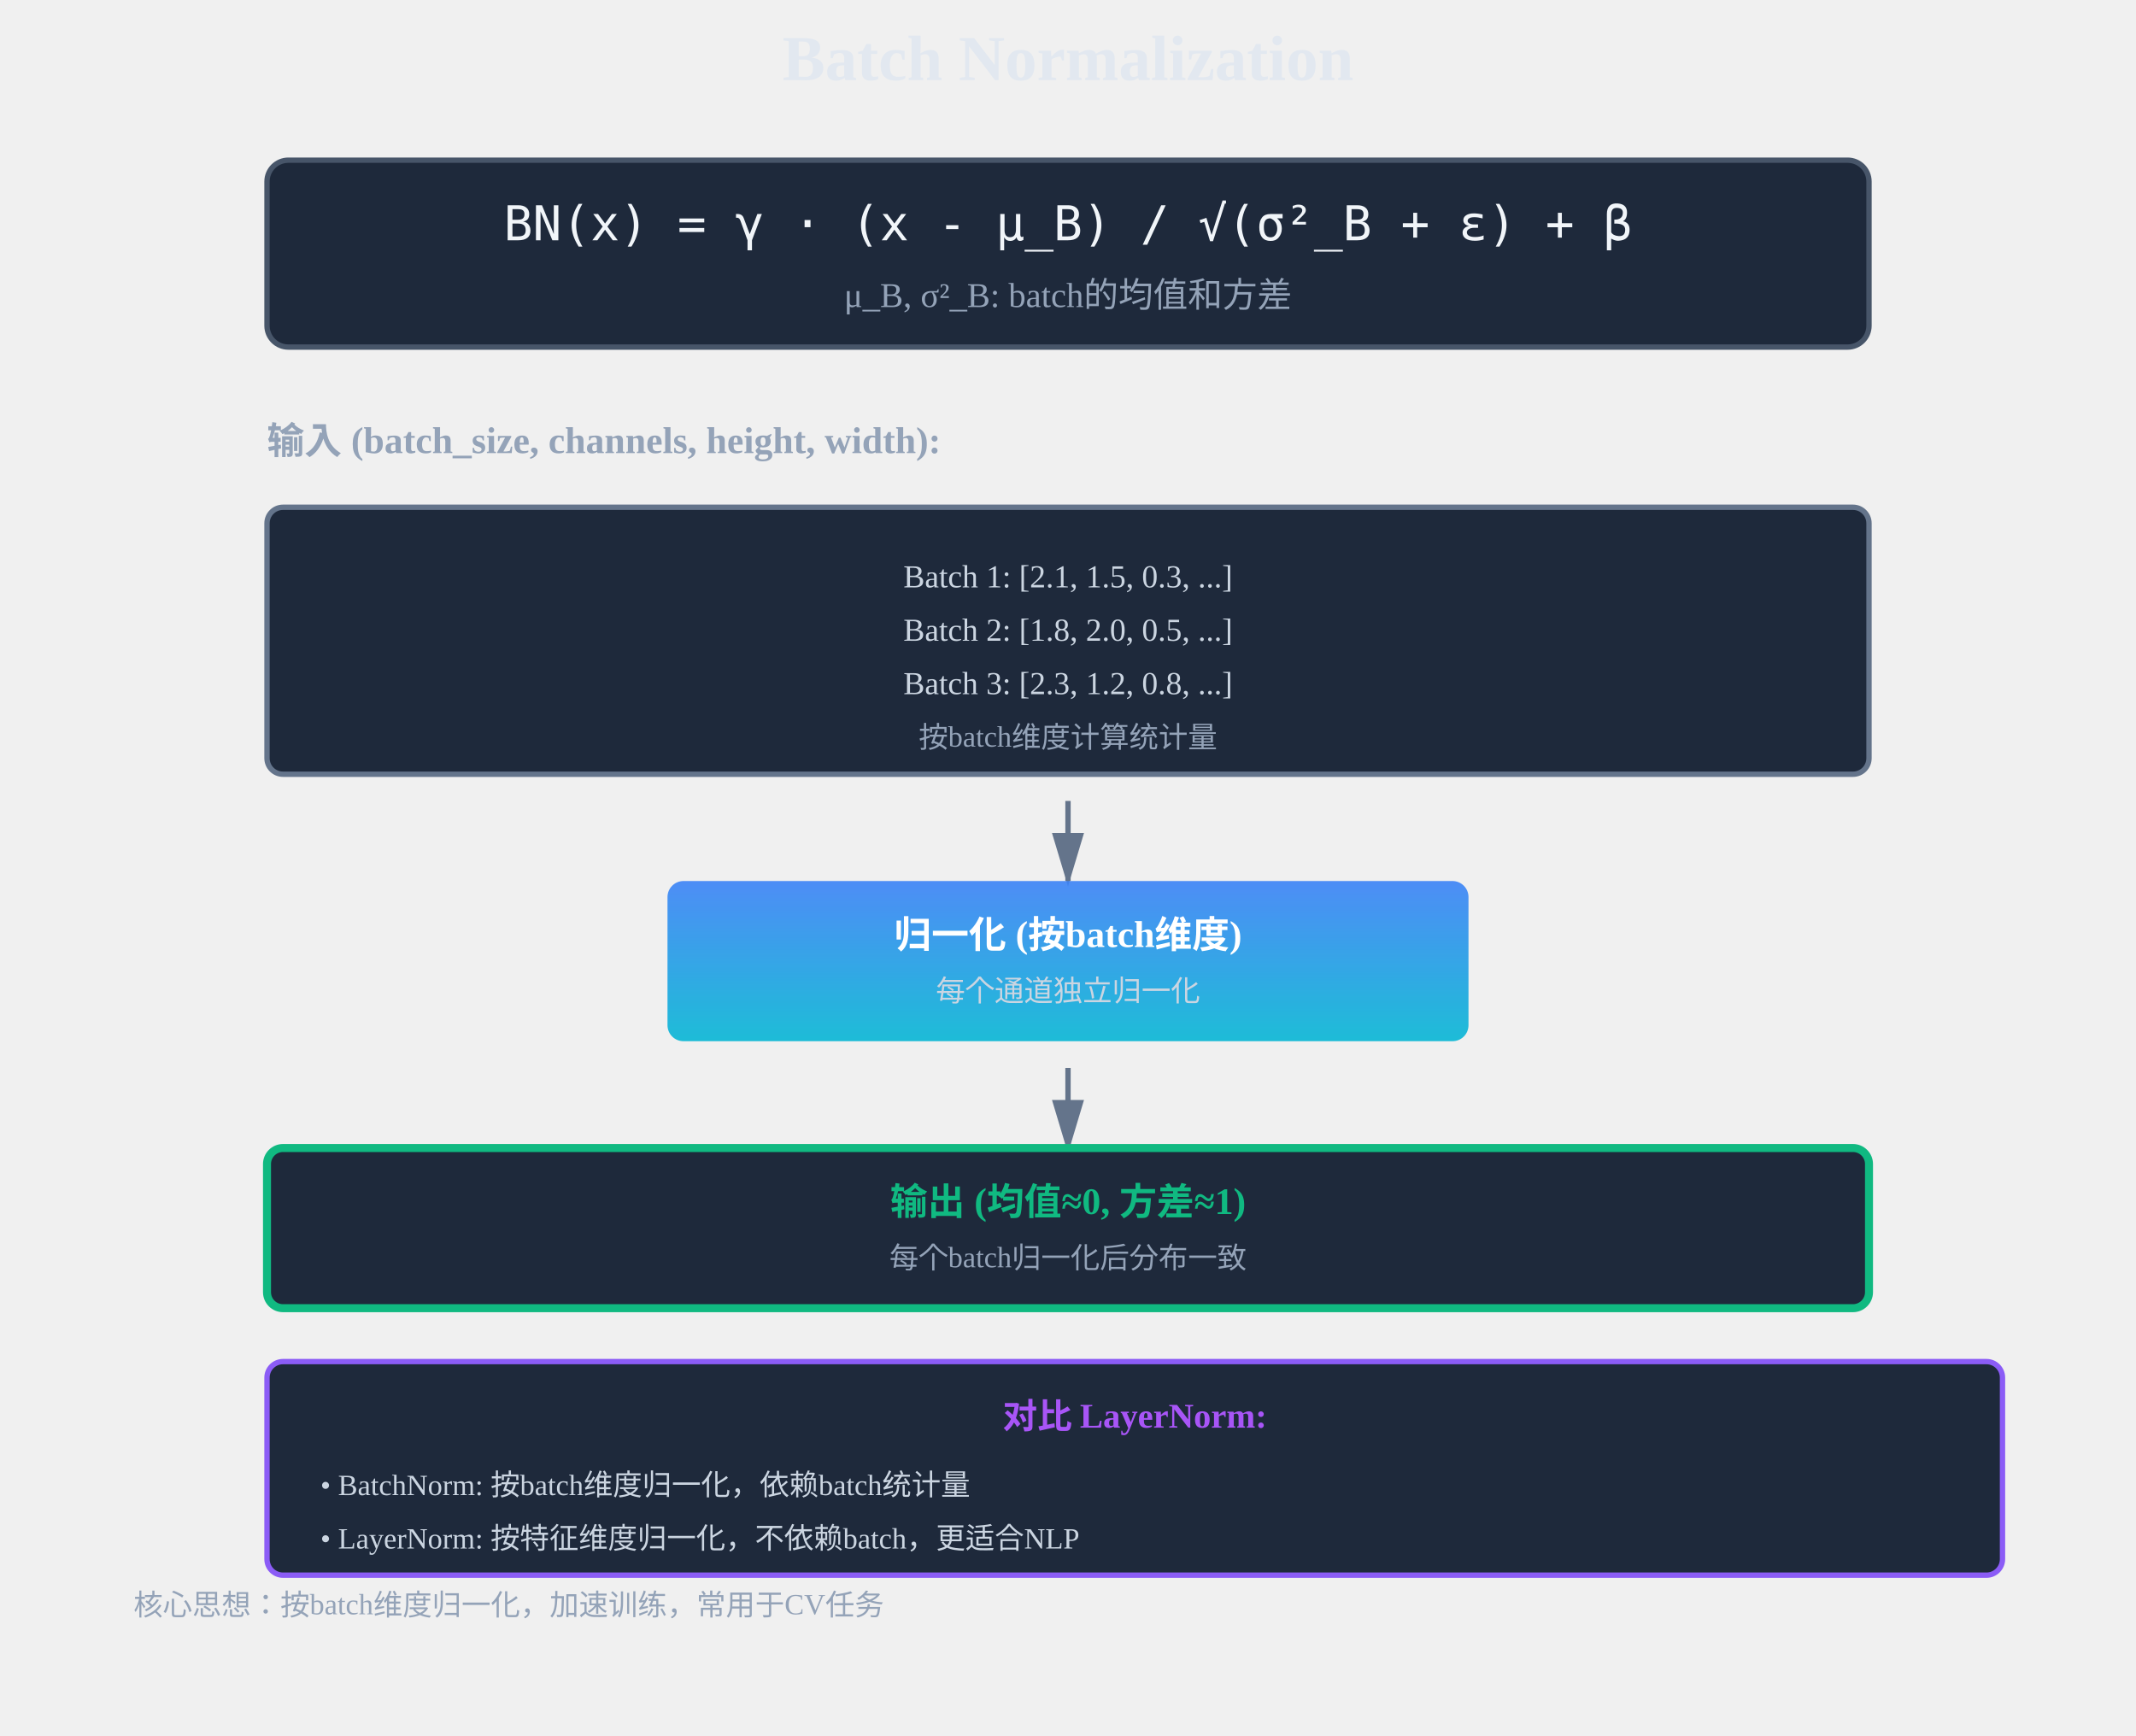
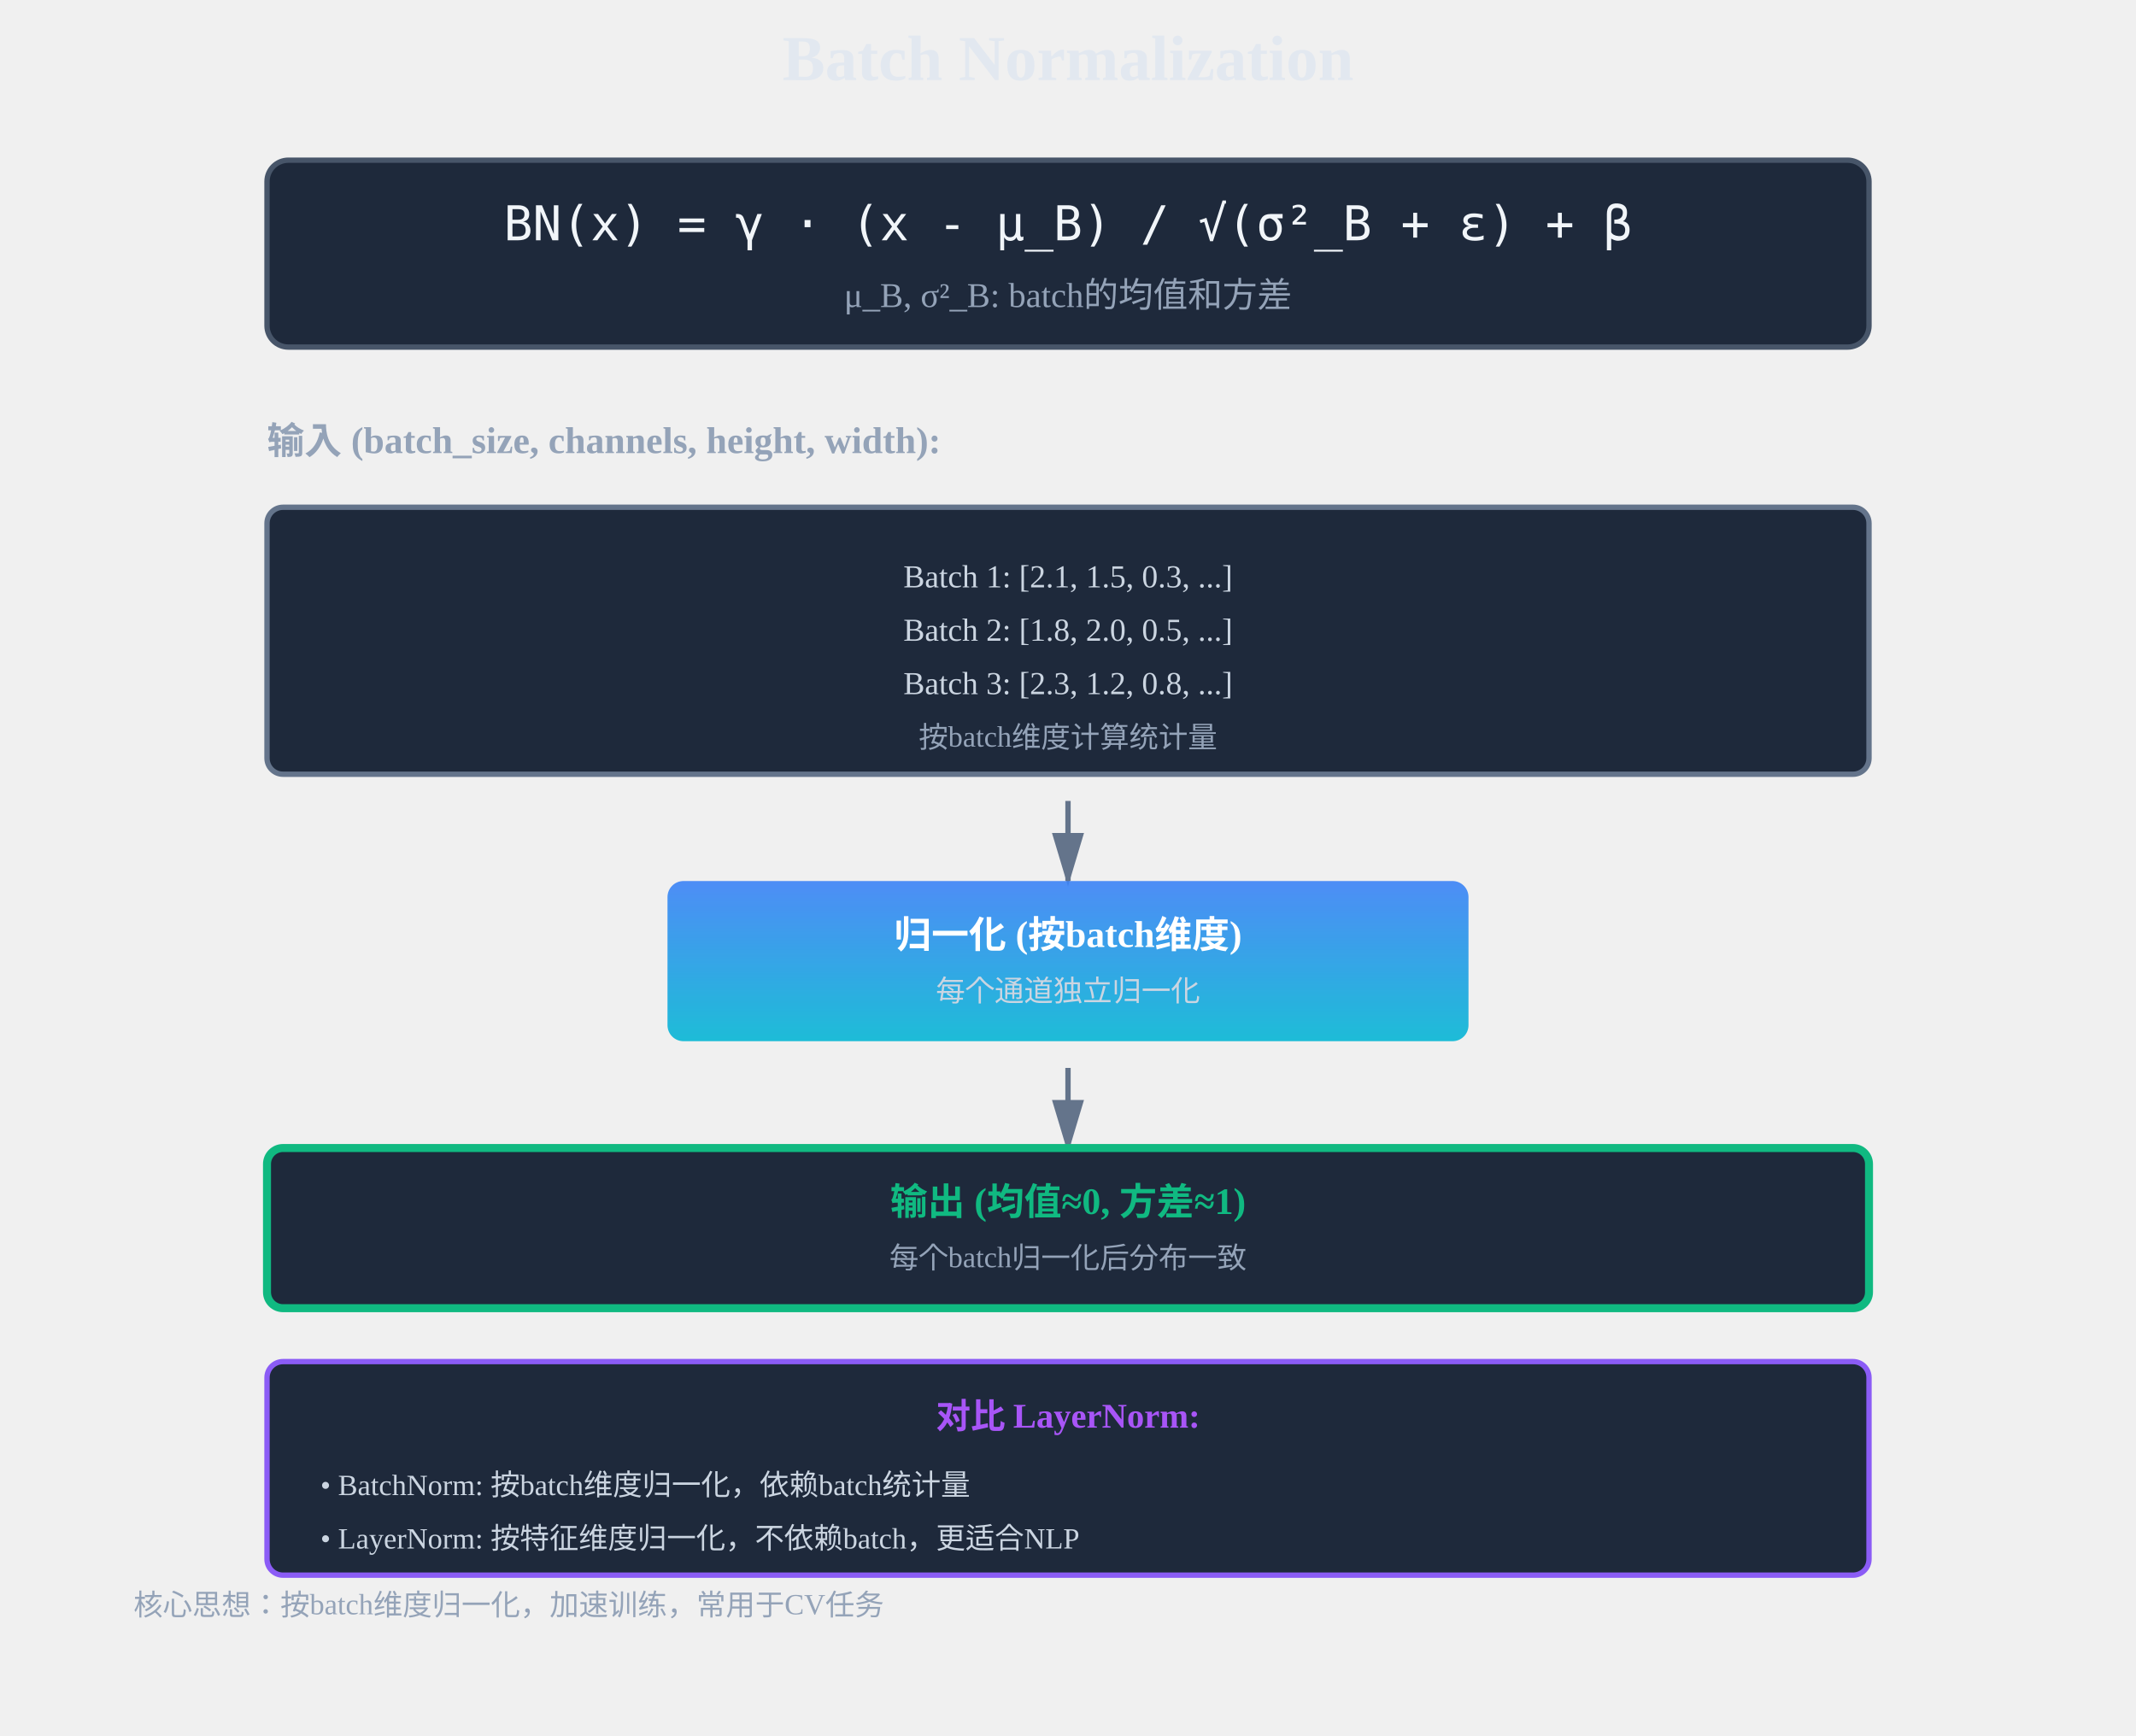
<svg xmlns="http://www.w3.org/2000/svg" viewBox="0 0 800 650" class="w-full h-auto">
  <defs>
    <linearGradient id="batchnormGrad" x1="0%" y1="0%" x2="0%" y2="100%">
      <stop offset="0%" style="stop-color:#3b82f6;stop-opacity:1" />
      <stop offset="100%" style="stop-color:#06b6d4;stop-opacity:1" />
    </linearGradient>
  </defs>
  <text x="400" y="30" text-anchor="middle" fill="#e2e8f0" font-size="24" font-weight="bold">Batch Normalization</text>
  <g data-code-line="1,2,3">
    <rect x="100" y="60" width="600" height="70" rx="8" fill="#1e293b" stroke="#475569" stroke-width="2" />
    <text x="400" y="90" text-anchor="middle" fill="#f1f5f9" font-size="18" font-family="monospace">BN(x) = γ · (x - μ_B) / √(σ²_B + ε) + β</text>
    <text x="400" y="115" text-anchor="middle" fill="#94a3b8" font-size="13">μ_B, σ²_B: batch的均值和方差</text>
  </g>
  <g data-code-line="4,5,6">
    <text x="100" y="170" fill="#94a3b8" font-size="14" font-weight="bold">输入 (batch_size, channels, height, width):</text>
    <rect x="100" y="190" width="600" height="100" rx="6" fill="#1e293b" stroke="#64748b" stroke-width="2" />
    <text x="400" y="220" text-anchor="middle" fill="#cbd5e1" font-size="12">Batch 1: [2.1, 1.5, 0.3, ...]</text>
    <text x="400" y="240" text-anchor="middle" fill="#cbd5e1" font-size="12">Batch 2: [1.8, 2.0, 0.5, ...]</text>
    <text x="400" y="260" text-anchor="middle" fill="#cbd5e1" font-size="12">Batch 3: [2.3, 1.2, 0.8, ...]</text>
    <text x="400" y="280" text-anchor="middle" fill="#94a3b8" font-size="11">按batch维度计算统计量</text>
  </g>
  <g data-code-line="7,8,9">
    <path d="M 400 300 L 400 330" stroke="#64748b" stroke-width="2" marker-end="url(#arrow)" />
    <rect x="250" y="330" width="300" height="60" rx="6" fill="url(#batchnormGrad)" opacity="0.9" />
    <text x="400" y="355" text-anchor="middle" fill="#ffffff" font-size="14" font-weight="bold">归一化 (按batch维度)</text>
    <text x="400" y="375" text-anchor="middle" fill="#cbd5e1" font-size="11">每个通道独立归一化</text>
  </g>
  <g data-code-line="10,11">
    <path d="M 400 400 L 400 430" stroke="#64748b" stroke-width="2" marker-end="url(#arrow)" />
    <rect x="100" y="430" width="600" height="60" rx="6" fill="#1e293b" stroke="#10b981" stroke-width="3" />
    <text x="400" y="455" text-anchor="middle" fill="#10b981" font-size="14" font-weight="bold">输出 (均值≈0, 方差≈1)</text>
    <text x="400" y="475" text-anchor="middle" fill="#94a3b8" font-size="11">每个batch归一化后分布一致</text>
  </g>
  <g data-code-line="12,13,14">
-     <rect x="100" y="510" width="650" height="80" rx="6" fill="#1e293b" stroke="#8b5cf6" stroke-width="2" />
-     <text x="425" y="535" text-anchor="middle" fill="#a855f7" font-size="13" font-weight="bold">对比 LayerNorm:</text>
+     <rect x="100" y="510" width="600" height="80" rx="6" fill="#1e293b" stroke="#8b5cf6" stroke-width="2" />
+     <text x="400" y="535" text-anchor="middle" fill="#a855f7" font-size="13" font-weight="bold">对比 LayerNorm:</text>
    <text x="120" y="560" fill="#cbd5e1" font-size="11">• BatchNorm: 按batch维度归一化，依赖batch统计量</text>
    <text x="120" y="580" fill="#cbd5e1" font-size="11">• LayerNorm: 按特征维度归一化，不依赖batch，更适合NLP</text>
  </g>
  <g transform="translate(50, 605)">
    <text x="0" y="0" fill="#94a3b8" font-size="11">核心思想：按batch维度归一化，加速训练，常用于CV任务</text>
  </g>
  <defs>
    <marker id="arrow" markerWidth="10" markerHeight="10" refX="9" refY="3" orient="auto">
      <polygon points="0 0, 10 3, 0 6" fill="#64748b" />
    </marker>
  </defs>
</svg>
